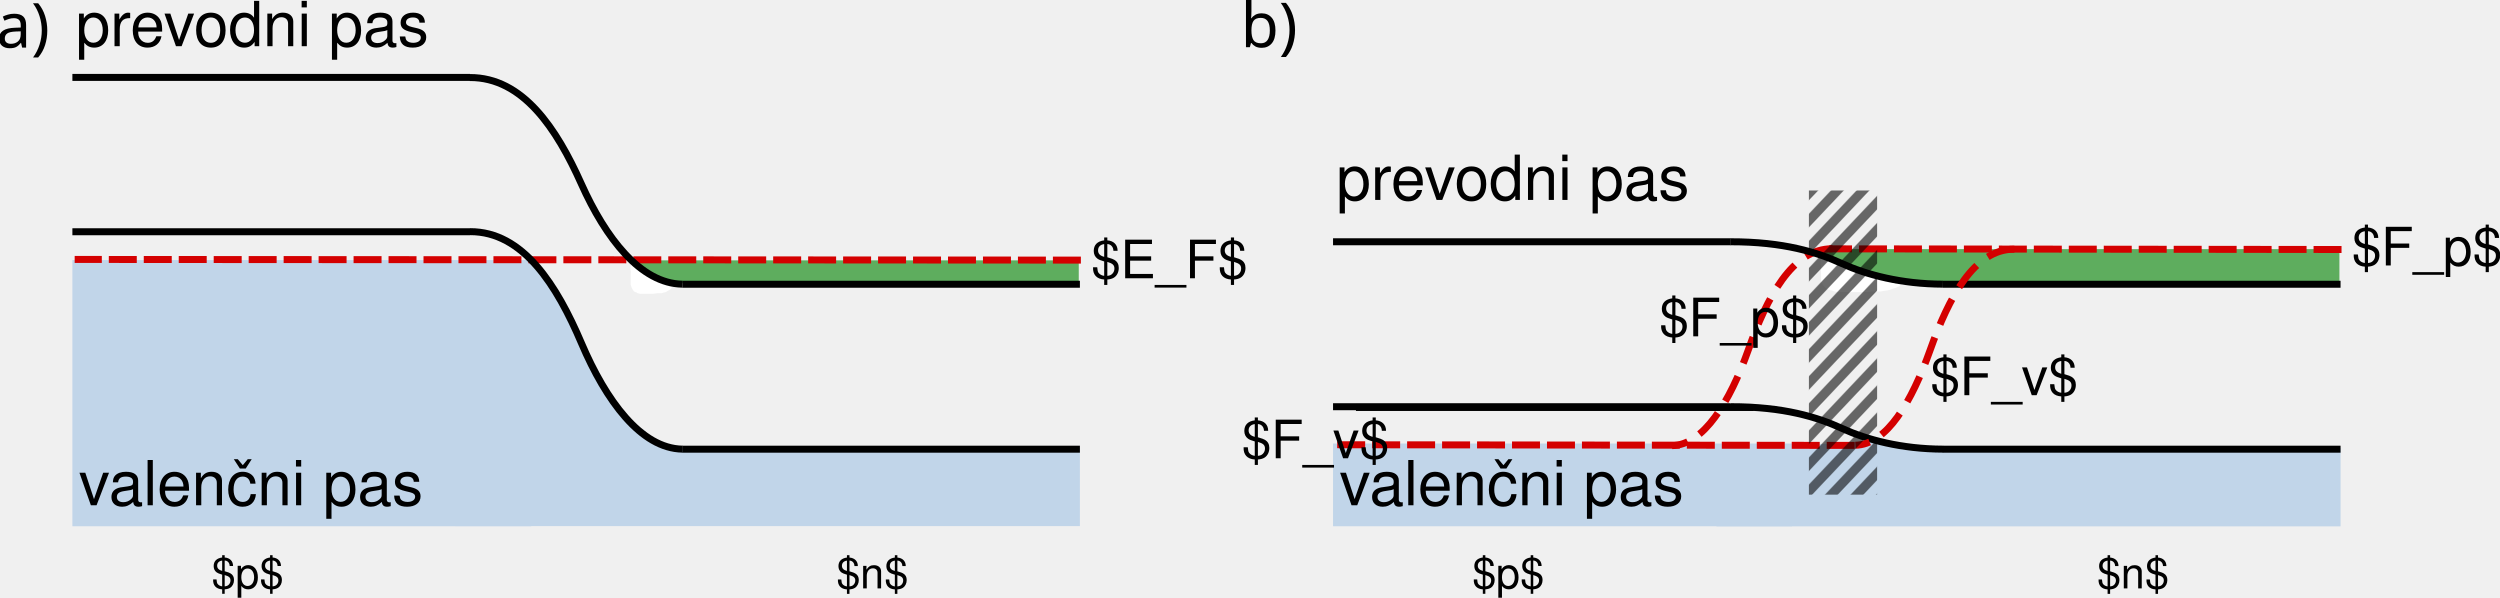
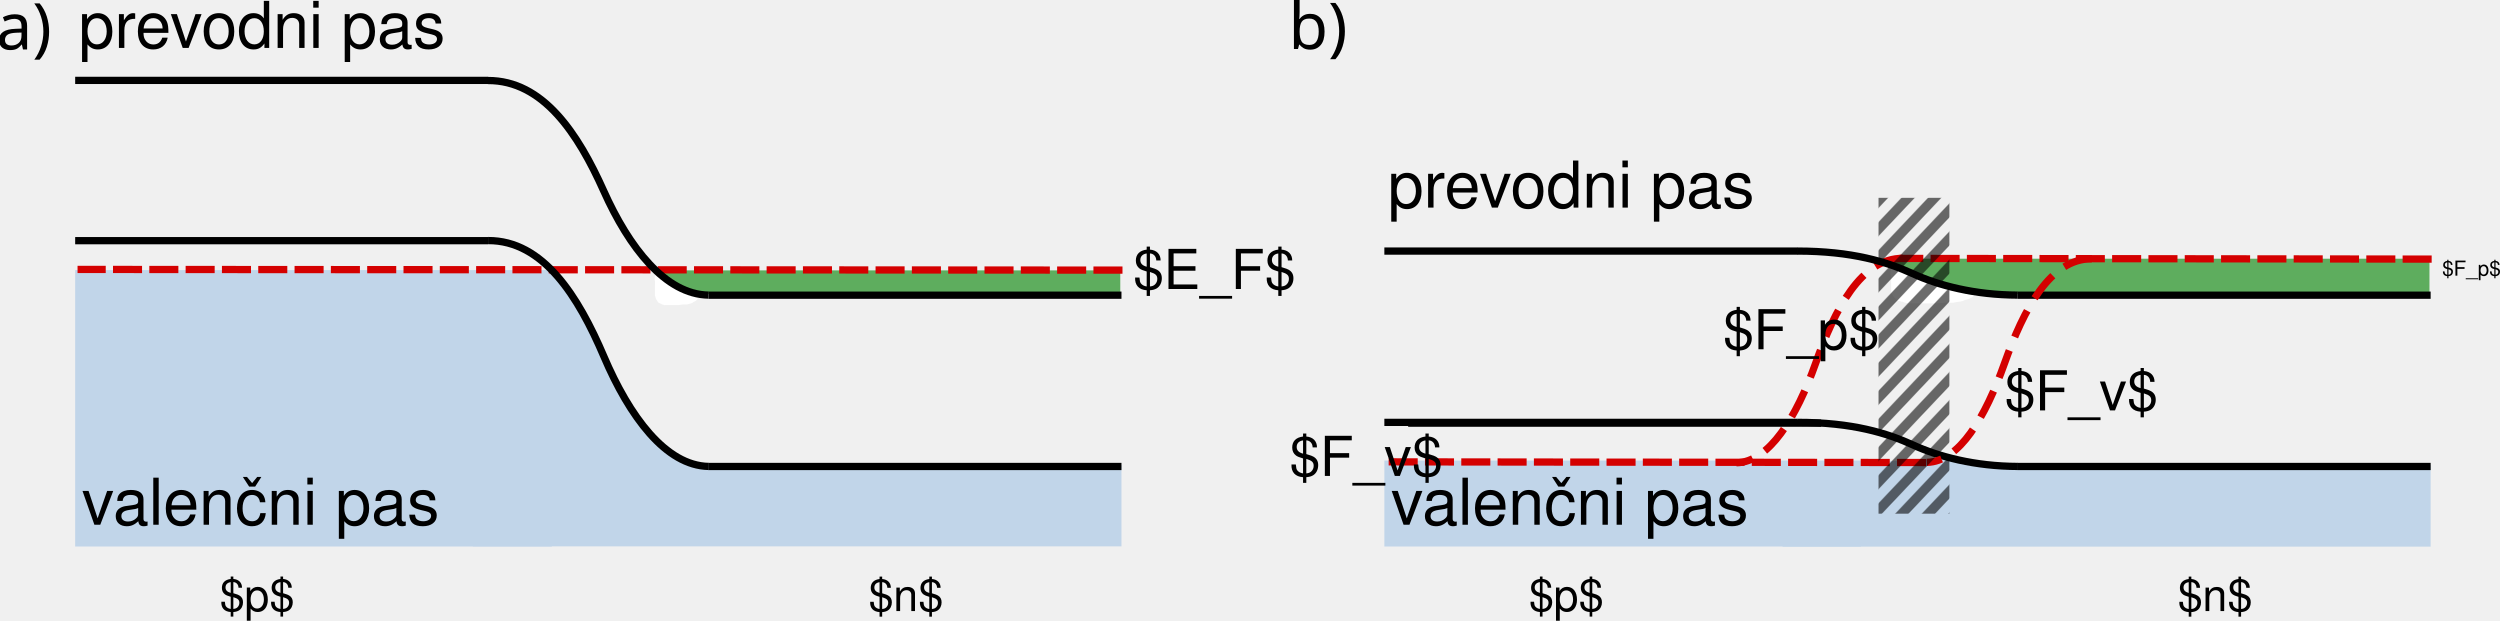
- <svg xmlns="http://www.w3.org/2000/svg" xmlns:xlink="http://www.w3.org/1999/xlink" width="266.149mm" height="63.635mm" viewBox="0 0 943.047 225.478" id="svg6687" version="1.1">
+ <svg xmlns="http://www.w3.org/2000/svg" xmlns:xlink="http://www.w3.org/1999/xlink" width="256.284mm" height="63.635mm" viewBox="0 0 908.092 225.478" id="svg6687" version="1.1">
  <defs id="defs6689">
-     <pattern xlink:href="#Strips1_1" id="pattern6344" patternTransform="matrix(-2.549397,-2.411044,-7.897261,8.350429,1183.29,54.79778)" />
+     <pattern xlink:href="#Strips1_1" id="pattern6344" patternTransform="matrix(-2.549397,-2.411044,-7.897261,8.350429,568.1848,408.0668)" />
    <pattern id="Strips1_1" patternTransform="translate(0,0) scale(10,10)" height="1" width="2" patternUnits="userSpaceOnUse">
      <rect id="rect5615" height="2" width="1" y="-0.5" x="0" style="fill:black;stroke:none" />
    </pattern>
  </defs>
  <g id="layer1" transform="translate(106.4414,-354.9897)">
-     <g id="g1081">
-       <g id="g7160">
-         <g id="g6393" transform="translate(-615.1048,353.269)">
-           <path id="path3450-5-59-1-3-1-1" d="m 685.97,89.142 h -150" style="fill:none;fill-rule:evenodd;stroke:#000000;stroke-width:2.638;stroke-linecap:butt;stroke-linejoin:miter;stroke-miterlimit:4;stroke-dasharray:none;stroke-opacity:1" />
-           <rect y="99.827" x="535.97" height="100.407" width="173.118" id="rect5024-8-9-7-7-8" style="opacity:1;fill:#c1d5e9;fill-opacity:1;fill-rule:nonzero;stroke:none;stroke-width:2;stroke-linecap:butt;stroke-linejoin:bevel;stroke-miterlimit:4;stroke-dasharray:none;stroke-dashoffset:0;stroke-opacity:1" />
-           <path id="path3450-5-59-1-4-4-6-7" d="m 685.97,30.921 h -150" style="fill:none;fill-rule:evenodd;stroke:#000000;stroke-width:2.638;stroke-linecap:butt;stroke-linejoin:miter;stroke-miterlimit:4;stroke-dasharray:none;stroke-opacity:1" />
-           <rect y="170.659" x="680.401" height="29.516" width="235.622" id="rect5024-8-9-7-2" style="opacity:1;fill:#c1d5e9;fill-opacity:1;fill-rule:nonzero;stroke:none;stroke-width:2;stroke-linecap:butt;stroke-linejoin:bevel;stroke-miterlimit:4;stroke-dasharray:none;stroke-dashoffset:0;stroke-opacity:1" />
-           <rect y="99.932" x="748.606" height="8.609" width="166.984" id="rect5024-8-4-3-9-7-5-2-7" style="opacity:1;fill:#5ead5e;fill-opacity:1;fill-rule:nonzero;stroke:none;stroke-width:2;stroke-linecap:butt;stroke-linejoin:bevel;stroke-miterlimit:4;stroke-dasharray:none;stroke-dashoffset:0;stroke-opacity:1" />
-           <path id="path3450-5-59-1-4-4-3" d="m 916.022,108.943 h -150" style="fill:none;fill-rule:evenodd;stroke:#000000;stroke-width:2.638;stroke-linecap:butt;stroke-linejoin:miter;stroke-miterlimit:4;stroke-dasharray:none;stroke-opacity:1" />
-           <path id="path3450-5-59-1-3-4-4-6-5-1" d="m 916.391,99.837 -379.56,-0.25" style="fill:#ff0000;fill-rule:evenodd;stroke:#d40000;stroke-width:2.638;stroke-linecap:butt;stroke-linejoin:miter;stroke-miterlimit:4;stroke-dasharray:10.552, 2.638;stroke-dashoffset:0;stroke-opacity:1" />
-           <path id="path4526" d="m 746.999,100.553 c 0.221,0.11 0.669,0.348 0.856,0.535 0.056,0.056 0.056,0.153 0.107,0.214 0.194,0.233 0.406,0.453 0.642,0.642 0.1,0.08 0.223,0.13 0.321,0.214 0.153,0.131 0.285,0.285 0.428,0.428 0.071,0.071 0.128,0.162 0.214,0.214 0.097,0.058 0.231,0.039 0.321,0.107 0.202,0.151 0.344,0.371 0.535,0.535 0.061,0.052 0.148,0.063 0.214,0.107 0.11,0.073 0.373,0.317 0.428,0.428 0.016,0.032 -0.025,0.082 0,0.107 0.025,0.025 0.082,-0.025 0.107,0 0.025,0.025 -0.016,0.075 0,0.107 0.086,0.171 0.342,0.257 0.428,0.428 0.016,0.032 -0.025,0.082 0,0.107 0.051,0.051 0.15,-0.032 0.214,0 0.045,0.023 0.062,0.085 0.107,0.107 0.065,0.032 0.272,-0.05 0.321,0 0.025,0.025 -0.025,0.082 0,0.107 0.05,0.05 0.256,-0.032 0.321,0 0.045,0.023 0.062,0.085 0.107,0.107 0.064,0.032 0.15,-0.032 0.214,0 0.045,0.023 0.062,0.085 0.107,0.107 0.064,0.032 0.164,-0.051 0.214,0 0.025,0.025 -0.032,0.091 0,0.107 0.064,0.032 0.15,-0.032 0.214,0 0.032,0.016 -0.025,0.082 0,0.107 0.025,0.025 0.077,-0.02 0.107,0 0.084,0.056 0.128,0.162 0.214,0.214 0.097,0.058 0.217,0.063 0.321,0.107 0.147,0.063 0.29,0.135 0.428,0.214 0.573,0.328 0.812,0.57 1.498,0.856 0.505,0.126 0.297,0.041 0.642,0.214 0.143,0.071 0.295,0.126 0.428,0.214 0.126,0.084 0.186,0.253 0.321,0.321 0.032,0.016 0.082,-0.025 0.107,0 0.025,0.025 -0.025,0.082 0,0.107 0.025,0.025 0.075,-0.016 0.107,0 0.045,0.023 0.062,0.085 0.107,0.107 0.032,0.016 0.079,-0.021 0.107,0 0.121,0.091 0.203,0.227 0.321,0.321 0.062,0.05 0.146,0.066 0.214,0.107 0.11,0.066 0.201,0.168 0.321,0.214 0.348,0.134 0.737,0.155 1.07,0.321 0.249,0.125 0.408,0.384 0.642,0.535 2.058,1.323 0.164,0.029 1.177,0.535 0.045,0.023 0.065,0.079 0.107,0.107 0.066,0.044 0.138,0.082 0.214,0.107 0.141,0.047 0.214,-0.098 0.214,0.107 0,0.036 0.011,0.073 0,0.107 -0.025,0.076 -0.071,0.143 -0.107,0.214 -0.191,0.383 0.002,0.084 -0.428,0.428 -0.079,0.063 -0.133,0.154 -0.214,0.214 -0.191,0.144 -0.428,0.214 -0.642,0.321 -0.071,0.036 -0.143,0.071 -0.214,0.107 -0.143,0.107 -0.273,0.233 -0.428,0.321 -0.098,0.056 -0.216,0.065 -0.321,0.107 -0.721,0.288 0.714,-0.135 -0.856,0.214 -0.22,0.049 -0.418,0.189 -0.642,0.214 -0.496,0.055 -1.001,-0.043 -1.498,0 -0.538,0.047 -1.068,0.167 -1.605,0.214 -0.284,0.025 -0.571,0 -0.856,0 -0.749,0 -1.498,0 -2.248,0 -0.535,0 -1.07,0 -1.605,0 -0.098,0 -0.455,0.04 -0.535,0 -0.045,-0.023 -0.059,-0.091 -0.107,-0.107 -0.102,-0.034 -0.225,0.048 -0.321,0 -0.045,-0.023 -0.059,-0.091 -0.107,-0.107 -0.068,-0.023 -0.146,0.023 -0.214,0 -0.048,-0.016 -0.065,-0.079 -0.107,-0.107 -0.066,-0.044 -0.143,-0.071 -0.214,-0.107 -0.054,-0.236 -0.22,-0.057 -0.321,-0.107 -0.115,-0.058 -0.206,-0.157 -0.321,-0.214 -0.032,-0.016 -0.075,0.016 -0.107,0 -0.045,-0.023 -0.062,-0.085 -0.107,-0.107 -0.032,-0.016 -0.075,0.016 -0.107,0 -0.445,-0.223 0.114,0.007 -0.107,-0.214 -0.025,-0.025 -0.082,0.025 -0.107,0 -0.025,-0.025 0.016,-0.075 0,-0.107 -0.045,-0.09 -0.158,-0.13 -0.214,-0.214 -0.088,-0.133 -0.126,-0.295 -0.214,-0.428 -0.028,-0.042 -0.071,-0.071 -0.107,-0.107 -0.036,-0.107 -0.057,-0.22 -0.107,-0.321 -0.023,-0.045 -0.085,-0.062 -0.107,-0.107 -0.016,-0.032 0.009,-0.072 0,-0.107 -0.027,-0.109 -0.057,-0.22 -0.107,-0.321 -0.023,-0.045 -0.091,-0.059 -0.107,-0.107 -0.034,-0.102 0.048,-0.225 0,-0.321 -0.023,-0.045 -0.095,-0.058 -0.107,-0.107 -0.035,-0.138 0,-0.285 0,-0.428 0,-0.428 0,-0.856 0,-1.284 0,-0.785 0,-1.57 0,-2.355 0,-0.244 0.04,-1.27 0,-1.391 -0.025,-0.076 -0.082,-0.138 -0.107,-0.214 -0.031,-0.094 -0.018,-1.214 0,-1.284 0.019,-0.077 0.082,-0.138 0.107,-0.214 0.011,-0.034 -0.016,-0.075 0,-0.107 0.023,-0.045 0.091,-0.059 0.107,-0.107 0.007,-0.022 -0.036,-0.392 0,-0.428 0.143,-0.143 0.107,0.178 0.107,-0.107" style="fill:#ffffff;fill-rule:evenodd;stroke:none;stroke-width:1px;stroke-linecap:butt;stroke-linejoin:miter;stroke-opacity:1" />
-           <path id="path4813" d="m 685.862,30.967 c 20.1,-0.078 32.802,19.374 42.06,40.04 9.257,20.666 22.439,37.654 38.108,37.91" style="fill:none;fill-opacity:1;fill-rule:evenodd;stroke:#000000;stroke-width:2.64;stroke-linecap:butt;stroke-linejoin:miter;stroke-miterlimit:4;stroke-dasharray:none;stroke-opacity:1" />
-           <path id="path4528" d="m 709.005,100.553 c 5.243,3.932 6.481,10.446 10.585,15.003 6.977,9.135 9.164,20.912 15.937,30.22 4.378,6.824 8.331,14.575 16.067,18.151 4.597,5.391 12.156,5.111 17.131,9.182 -0.94,6.845 -12.967,2.812 -18.538,4.149 -9.547,1.087 -19.148,3.002 -28.749,1.324 -6.349,-0.499 -14.321,1.542 -18.637,-4.576 -4.105,-7.565 -0.34,-16.766 0.04,-24.863 1.573,-12.088 0.141,-24.291 1.219,-36.399 2.88,-3.522 2.091,-8.682 4.945,-12.191 z" style="fill:#c1d5e9;fill-opacity:1;fill-rule:evenodd;stroke:none;stroke-width:1px;stroke-linecap:butt;stroke-linejoin:miter;stroke-opacity:1" />
-           <path id="path4813-4" d="m 685.946,89.104 c 20.1,-0.082 32.802,20.36 42.06,42.077 9.257,21.718 22.439,39.701 38.108,39.97" style="fill:none;fill-opacity:1;fill-rule:evenodd;stroke:#000000;stroke-width:2.64;stroke-linecap:butt;stroke-linejoin:miter;stroke-miterlimit:4;stroke-dasharray:none;stroke-opacity:1" />
-           <path id="path3450-5-59-1-3-0" d="m 916.022,171.164 h -150" style="fill:none;fill-rule:evenodd;stroke:#000000;stroke-width:2.638;stroke-linecap:butt;stroke-linejoin:miter;stroke-miterlimit:4;stroke-dasharray:none;stroke-opacity:1" />
-           <text id="text17025" y="195.523" x="961.28" style="font-style:italic;font-variant:normal;font-weight:normal;font-stretch:normal;line-height:0%;font-family:msbm10;-inkscape-font-specification:'msbm10 Italic';letter-spacing:0px;word-spacing:0px;fill:#000000;fill-opacity:1;stroke:none;stroke-width:0.937px;stroke-linecap:butt;stroke-linejoin:miter;stroke-opacity:1" xml:space="preserve">
-             <tspan style="font-size:23.437px;line-height:1.25;stroke-width:0.937px" y="195.523" x="961.28" id="tspan17023"> </tspan>
-           </text>
-         </g>
-         <g id="g6409" transform="translate(-615.1048,353.269)">
-           <rect y="169.015" x="1011.512" height="31.22" width="173.118" id="rect5024-8-9-7-7-8-5" style="opacity:1;fill:#c1d5e9;fill-opacity:1;fill-rule:nonzero;stroke:none;stroke-width:2;stroke-linecap:butt;stroke-linejoin:bevel;stroke-miterlimit:4;stroke-dasharray:none;stroke-dashoffset:0;stroke-opacity:1" />
-           <path id="path3450-5-59-1-4-4-6-7-4" d="m 1161.512,92.921 h -150" style="fill:none;fill-rule:evenodd;stroke:#000000;stroke-width:2.638;stroke-linecap:butt;stroke-linejoin:miter;stroke-miterlimit:4;stroke-dasharray:none;stroke-opacity:1" />
-           <rect y="170.659" x="1156.157" height="29.614" width="235.407" id="rect5024-8-9-7-2-9" style="opacity:1;fill:#c1d5e9;fill-opacity:1;fill-rule:nonzero;stroke:none;stroke-width:2;stroke-linecap:butt;stroke-linejoin:bevel;stroke-miterlimit:4;stroke-dasharray:none;stroke-dashoffset:0;stroke-opacity:1" />
-           <rect y="95.694" x="1195.996" height="12.847" width="195.137" id="rect5024-8-4-3-9-7-5-2-7-2" style="opacity:1;fill:#5ead5e;fill-opacity:1;fill-rule:nonzero;stroke:none;stroke-width:2;stroke-linecap:butt;stroke-linejoin:bevel;stroke-miterlimit:4;stroke-dasharray:none;stroke-dashoffset:0;stroke-opacity:1" />
-           <path id="path4526-4" d="m 1196.416,98.131 c 0.426,0.127 1.29,0.4 1.651,0.616 0.108,0.065 0.108,0.176 0.207,0.246 0.374,0.268 0.782,0.522 1.238,0.739 0.194,0.093 0.431,0.15 0.619,0.246 0.295,0.151 0.55,0.329 0.826,0.493 0.137,0.082 0.246,0.187 0.413,0.246 0.187,0.067 0.445,0.045 0.619,0.123 0.389,0.174 0.663,0.427 1.032,0.616 0.118,0.06 0.285,0.072 0.413,0.123 0.212,0.085 0.719,0.365 0.826,0.493 0.031,0.037 -0.048,0.094 0,0.123 0.048,0.029 0.158,-0.029 0.207,0 0.048,0.029 -0.03,0.086 0,0.123 0.166,0.197 0.66,0.296 0.826,0.493 0.031,0.037 -0.048,0.094 0,0.123 0.098,0.058 0.29,-0.037 0.413,0 0.087,0.026 0.12,0.097 0.206,0.123 0.125,0.037 0.524,-0.057 0.619,0 0.048,0.029 -0.048,0.094 0,0.123 0.095,0.057 0.495,-0.037 0.619,0 0.087,0.026 0.12,0.097 0.206,0.123 0.123,0.037 0.29,-0.037 0.413,0 0.087,0.026 0.12,0.097 0.206,0.123 0.123,0.037 0.316,-0.058 0.413,0 0.048,0.029 -0.062,0.105 0,0.123 0.123,0.037 0.29,-0.037 0.413,0 0.062,0.018 -0.048,0.094 0,0.123 0.048,0.029 0.148,-0.023 0.207,0 0.162,0.065 0.246,0.187 0.413,0.246 0.187,0.067 0.419,0.072 0.619,0.123 0.283,0.072 0.558,0.155 0.826,0.246 1.106,0.377 1.565,0.656 2.89,0.986 0.975,0.145 0.572,0.048 1.238,0.246 0.275,0.082 0.57,0.145 0.826,0.246 0.243,0.097 0.358,0.292 0.619,0.37 0.062,0.018 0.158,-0.029 0.207,0 0.048,0.029 -0.048,0.094 0,0.123 0.048,0.029 0.145,-0.018 0.206,0 0.087,0.026 0.12,0.097 0.206,0.123 0.062,0.018 0.15,-0.025 0.206,0 0.234,0.105 0.391,0.261 0.619,0.37 0.119,0.057 0.281,0.076 0.413,0.123 0.213,0.076 0.388,0.193 0.619,0.246 0.67,0.154 1.421,0.178 2.064,0.37 0.481,0.143 0.786,0.443 1.238,0.616 3.97,1.524 0.317,0.033 2.271,0.616 0.087,0.026 0.125,0.091 0.206,0.123 0.127,0.051 0.267,0.094 0.413,0.123 0.273,0.054 0.413,-0.113 0.413,0.123 0,0.041 0.022,0.084 0,0.123 -0.048,0.087 -0.137,0.164 -0.206,0.246 -0.369,0.44 0,0.096 -0.826,0.493 -0.152,0.072 -0.257,0.177 -0.413,0.246 -0.369,0.165 -0.826,0.246 -1.238,0.37 -0.137,0.041 -0.275,0.082 -0.413,0.123 -0.275,0.123 -0.527,0.268 -0.826,0.37 -0.189,0.065 -0.417,0.075 -0.619,0.123 -1.389,0.332 1.378,-0.155 -1.651,0.246 -0.425,0.056 -0.806,0.218 -1.238,0.246 -0.957,0.064 -1.93,-0.05 -2.889,0 -1.037,0.054 -2.059,0.193 -3.096,0.246 -0.548,0.028 -1.101,0 -1.651,0 -1.445,0 -2.889,0 -4.334,0 -1.032,0 -2.064,0 -3.096,0 -0.189,0 -0.878,0.046 -1.032,0 -0.087,-0.026 -0.114,-0.105 -0.206,-0.123 -0.196,-0.039 -0.434,0.055 -0.619,0 -0.087,-0.026 -0.114,-0.105 -0.206,-0.123 -0.131,-0.026 -0.282,0.026 -0.413,0 -0.092,-0.018 -0.125,-0.091 -0.207,-0.123 -0.127,-0.051 -0.275,-0.082 -0.413,-0.123 -0.104,-0.271 -0.425,-0.065 -0.619,-0.123 -0.222,-0.066 -0.397,-0.18 -0.619,-0.246 -0.062,-0.018 -0.145,0.018 -0.206,0 -0.087,-0.026 -0.12,-0.097 -0.206,-0.123 -0.062,-0.018 -0.145,0.018 -0.207,0 -0.859,-0.256 0.221,0.008 -0.206,-0.246 -0.048,-0.029 -0.158,0.029 -0.206,0 -0.048,-0.029 0.031,-0.086 0,-0.123 -0.087,-0.104 -0.305,-0.15 -0.413,-0.246 -0.172,-0.153 -0.242,-0.34 -0.413,-0.493 -0.054,-0.048 -0.137,-0.082 -0.207,-0.123 -0.07,-0.123 -0.11,-0.253 -0.206,-0.37 -0.045,-0.052 -0.162,-0.071 -0.206,-0.123 -0.031,-0.037 0.02,-0.083 0,-0.123 -0.052,-0.126 -0.11,-0.253 -0.206,-0.37 -0.044,-0.052 -0.175,-0.068 -0.206,-0.123 -0.065,-0.117 0.092,-0.259 0,-0.37 -0.045,-0.052 -0.183,-0.067 -0.206,-0.123 -0.067,-0.159 0,-0.329 0,-0.493 0,-0.493 0,-0.986 0,-1.479 0,-0.904 0,-1.807 0,-2.711 0,-0.28 0.077,-1.463 0,-1.602 -0.048,-0.087 -0.158,-0.159 -0.206,-0.246 -0.06,-0.108 -0.033,-1.398 0,-1.479 0.037,-0.089 0.158,-0.159 0.206,-0.246 0.021,-0.039 -0.03,-0.086 0,-0.123 0.045,-0.052 0.175,-0.068 0.206,-0.123 0.02,-0.025 -0.07,-0.452 0,-0.493 0.275,-0.164 0.206,0.205 0.206,-0.123" style="fill:#ffffff;fill-rule:evenodd;stroke:none;stroke-width:1px;stroke-linecap:butt;stroke-linejoin:miter;stroke-opacity:1" />
-           <path id="path3450-5-59-1-4-4-3-5" d="m 1391.565,108.943 h -150" style="fill:none;fill-rule:evenodd;stroke:#000000;stroke-width:2.638;stroke-linecap:butt;stroke-linejoin:miter;stroke-miterlimit:4;stroke-dasharray:none;stroke-opacity:1" />
-           <path id="path3450-5-59-1-3-4-4-6-5-1-7" d="m 1391.934,95.837 -193.333,-0.25" style="fill:#ff0000;fill-rule:evenodd;stroke:#d40000;stroke-width:2.638;stroke-linecap:butt;stroke-linejoin:miter;stroke-miterlimit:4;stroke-dasharray:10.552, 2.638;stroke-dashoffset:0;stroke-opacity:1" />
-           <path id="path4528-9" d="m 1218.99,168.366 c 6.214,2.476 4.441,5.041 11.441,5.693 4.405,1.375 10.493,2.582 13.725,4.262 -4.566,1.047 -9.999,0.258 -14.906,0.567 -11.778,0.111 -23.545,0.717 -35.328,0.285 -5.264,-0.22 -10.823,0.378 -15.837,-1.025 -3.651,-2.365 2.013,-5.74 1.421,-8.671 19.183,0.106 28.872,-1.12 39.484,-1.111 z" style="fill:#c1d5e9;fill-opacity:1;fill-rule:evenodd;stroke:none;stroke-width:1px;stroke-linecap:butt;stroke-linejoin:miter;stroke-opacity:1" />
-           <path id="path4813-4-4" d="m 1161.488,155.133 c 20.1,-0.016 32.802,3.975 42.06,8.215 9.257,4.24 22.439,7.751 38.108,7.803" style="fill:none;fill-opacity:1;fill-rule:evenodd;stroke:#000000;stroke-width:2.64;stroke-linecap:butt;stroke-linejoin:miter;stroke-miterlimit:4;stroke-dasharray:none;stroke-opacity:1" />
-           <path id="path3450-5-59-1-3-1-1-1" d="m 1161.512,155.142 h -150" style="fill:none;fill-rule:evenodd;stroke:#000000;stroke-width:2.638;stroke-linecap:butt;stroke-linejoin:miter;stroke-miterlimit:4;stroke-dasharray:none;stroke-opacity:1" />
-           <path id="path3450-5-59-1-3-0-5" d="m 1391.565,171.164 h -150" style="fill:none;fill-rule:evenodd;stroke:#000000;stroke-width:2.638;stroke-linecap:butt;stroke-linejoin:miter;stroke-miterlimit:4;stroke-dasharray:none;stroke-opacity:1" />
-           <path id="path3450-5-59-1-3-4-4-6-5-1-7-3" d="m 1208.286,169.732 -196.758,-0.25" style="fill:#ff0000;fill-rule:evenodd;stroke:#d40000;stroke-width:2.638;stroke-linecap:butt;stroke-linejoin:miter;stroke-miterlimit:4;stroke-dasharray:10.552, 2.638;stroke-dashoffset:0;stroke-opacity:1" />
-           <path id="path3450-5-59-1-3-0-5-2" d="m 1170.158,155.424 h -150" style="fill:none;fill-rule:evenodd;stroke:#000000;stroke-width:2.638;stroke-linecap:butt;stroke-linejoin:miter;stroke-miterlimit:4;stroke-dasharray:none;stroke-opacity:1" />
-           <path id="path4813-9-0" d="m 1199.888,95.55 c -15.162,-0.074 -24.745,18.459 -31.728,38.148 -6.983,19.69 -16.927,35.875 -28.747,36.119" style="fill:none;fill-opacity:1;fill-rule:evenodd;stroke:#d40000;stroke-width:2.64;stroke-linecap:butt;stroke-linejoin:miter;stroke-miterlimit:4;stroke-dasharray:10.56, 5.28;stroke-dashoffset:0;stroke-opacity:1" />
-           <path id="path4813-9-0-1" d="m 1268.497,95.719 c -15.162,-0.074 -24.745,18.382 -31.728,37.99 -6.983,19.608 -16.392,35.726 -28.212,35.969" style="fill:none;fill-opacity:1;fill-rule:evenodd;stroke:#d40000;stroke-width:2.64;stroke-linecap:butt;stroke-linejoin:miter;stroke-miterlimit:4;stroke-dasharray:10.56, 5.28;stroke-dashoffset:0;stroke-opacity:1" />
-           <path id="path4813-9" d="m 1161.404,92.918 c 20.1,-0.016 32.802,3.977 42.06,8.218 9.257,4.242 22.439,7.729 38.108,7.781" style="fill:none;fill-opacity:1;fill-rule:evenodd;stroke:#000000;stroke-width:2.64;stroke-linecap:butt;stroke-linejoin:miter;stroke-miterlimit:4;stroke-dasharray:none;stroke-opacity:1" />
-           <rect y="73.581" x="1191.016" height="114.73" width="25.731" id="rect4894" style="opacity:0.575;fill:url(#pattern6344);fill-opacity:1;fill-rule:nonzero;stroke:none;stroke-width:2.638;stroke-linecap:butt;stroke-linejoin:miter;stroke-miterlimit:4;stroke-dasharray:none;stroke-dashoffset:0;stroke-opacity:1" />
-         </g>
+     <g id="g312">
+       <g id="g279">
+         <path style="fill:none;fill-rule:evenodd;stroke:#000000;stroke-width:2.638;stroke-linecap:butt;stroke-linejoin:miter;stroke-miterlimit:4;stroke-dasharray:none;stroke-opacity:1" d="m 685.97,89.142 h -150" id="path3450-5-59-1-3-1-1" transform="translate(-615.1048,353.269)" />
+         <rect style="opacity:1;fill:#c1d5e9;fill-opacity:1;fill-rule:nonzero;stroke:none;stroke-width:2;stroke-linecap:butt;stroke-linejoin:bevel;stroke-miterlimit:4;stroke-dasharray:none;stroke-dashoffset:0;stroke-opacity:1" id="rect5024-8-9-7-7-8" width="173.118" height="100.407" x="-79.135" y="453.096" />
+         <path style="fill:none;fill-rule:evenodd;stroke:#000000;stroke-width:2.638;stroke-linecap:butt;stroke-linejoin:miter;stroke-miterlimit:4;stroke-dasharray:none;stroke-opacity:1" d="m 685.97,30.921 h -150" id="path3450-5-59-1-4-4-6-7" transform="translate(-615.1048,353.269)" />
+         <rect style="opacity:1;fill:#c1d5e9;fill-opacity:1;fill-rule:nonzero;stroke:none;stroke-width:2;stroke-linecap:butt;stroke-linejoin:bevel;stroke-miterlimit:4;stroke-dasharray:none;stroke-dashoffset:0;stroke-opacity:1" id="rect5024-8-9-7-2" width="235.622" height="29.516" x="65.296" y="523.928" />
+         <rect style="opacity:1;fill:#5ead5e;fill-opacity:1;fill-rule:nonzero;stroke:none;stroke-width:2;stroke-linecap:butt;stroke-linejoin:bevel;stroke-miterlimit:4;stroke-dasharray:none;stroke-dashoffset:0;stroke-opacity:1" id="rect5024-8-4-3-9-7-5-2-7" width="166.984" height="8.609" x="133.501" y="453.201" />
+         <path style="fill:none;fill-rule:evenodd;stroke:#000000;stroke-width:2.638;stroke-linecap:butt;stroke-linejoin:miter;stroke-miterlimit:4;stroke-dasharray:none;stroke-opacity:1" d="m 916.022,108.943 h -150" id="path3450-5-59-1-4-4-3" transform="translate(-615.1048,353.269)" />
+         <path style="fill:#ff0000;fill-rule:evenodd;stroke:#d40000;stroke-width:2.638;stroke-linecap:butt;stroke-linejoin:miter;stroke-miterlimit:4;stroke-dasharray:10.552, 2.638;stroke-dashoffset:0;stroke-opacity:1" d="m 916.391,99.837 -379.56,-0.25" id="path3450-5-59-1-3-4-4-6-5-1" transform="translate(-615.1048,353.269)" />
+         <path style="fill:#ffffff;fill-rule:evenodd;stroke:none;stroke-width:1px;stroke-linecap:butt;stroke-linejoin:miter;stroke-opacity:1" d="m 131.895,453.822 c 0.221,0.11 0.669,0.348 0.856,0.535 0.056,0.056 0.056,0.153 0.107,0.214 0.194,0.233 0.406,0.453 0.642,0.642 0.1,0.08 0.223,0.13 0.321,0.214 0.153,0.131 0.285,0.285 0.428,0.428 0.071,0.071 0.128,0.162 0.214,0.214 0.097,0.058 0.231,0.039 0.321,0.107 0.202,0.151 0.344,0.371 0.535,0.535 0.061,0.052 0.148,0.063 0.214,0.107 0.11,0.073 0.373,0.317 0.428,0.428 0.016,0.032 -0.025,0.082 0,0.107 0.025,0.025 0.082,-0.025 0.107,0 0.025,0.025 -0.016,0.075 0,0.107 0.086,0.171 0.342,0.257 0.428,0.428 0.016,0.032 -0.025,0.082 0,0.107 0.051,0.051 0.15,-0.032 0.214,0 0.045,0.023 0.062,0.085 0.107,0.107 0.065,0.032 0.272,-0.05 0.321,0 0.025,0.025 -0.025,0.082 0,0.107 0.05,0.05 0.256,-0.032 0.321,0 0.045,0.023 0.062,0.085 0.107,0.107 0.064,0.032 0.15,-0.032 0.214,0 0.045,0.023 0.062,0.085 0.107,0.107 0.064,0.032 0.164,-0.051 0.214,0 0.025,0.025 -0.032,0.091 0,0.107 0.064,0.032 0.15,-0.032 0.214,0 0.032,0.016 -0.025,0.082 0,0.107 0.025,0.025 0.077,-0.02 0.107,0 0.084,0.056 0.128,0.162 0.214,0.214 0.097,0.058 0.217,0.063 0.321,0.107 0.147,0.063 0.29,0.135 0.428,0.214 0.573,0.328 0.812,0.57 1.498,0.856 0.505,0.126 0.297,0.041 0.642,0.214 0.143,0.071 0.295,0.126 0.428,0.214 0.126,0.084 0.186,0.253 0.321,0.321 0.032,0.016 0.082,-0.025 0.107,0 0.025,0.025 -0.025,0.082 0,0.107 0.025,0.025 0.075,-0.016 0.107,0 0.045,0.023 0.062,0.085 0.107,0.107 0.032,0.016 0.079,-0.021 0.107,0 0.121,0.091 0.203,0.227 0.321,0.321 0.062,0.05 0.146,0.066 0.214,0.107 0.11,0.066 0.201,0.168 0.321,0.214 0.348,0.134 0.737,0.155 1.07,0.321 0.249,0.125 0.408,0.384 0.642,0.535 2.058,1.323 0.164,0.029 1.177,0.535 0.045,0.023 0.065,0.079 0.107,0.107 0.066,0.044 0.138,0.082 0.214,0.107 0.141,0.047 0.214,-0.098 0.214,0.107 0,0.036 0.011,0.073 0,0.107 -0.025,0.076 -0.071,0.143 -0.107,0.214 -0.191,0.383 0.002,0.084 -0.428,0.428 -0.079,0.063 -0.133,0.154 -0.214,0.214 -0.191,0.144 -0.428,0.214 -0.642,0.321 -0.071,0.036 -0.143,0.071 -0.214,0.107 -0.143,0.107 -0.273,0.233 -0.428,0.321 -0.098,0.056 -0.216,0.065 -0.321,0.107 -0.721,0.288 0.714,-0.135 -0.856,0.214 -0.22,0.049 -0.418,0.189 -0.642,0.214 -0.496,0.055 -1.001,-0.043 -1.498,0 -0.538,0.047 -1.068,0.167 -1.605,0.214 -0.284,0.025 -0.571,0 -0.856,0 -0.749,0 -1.498,0 -2.248,0 -0.535,0 -1.07,0 -1.605,0 -0.098,0 -0.455,0.04 -0.535,0 -0.045,-0.023 -0.059,-0.091 -0.107,-0.107 -0.102,-0.034 -0.225,0.048 -0.321,0 -0.045,-0.023 -0.059,-0.091 -0.107,-0.107 -0.068,-0.023 -0.146,0.023 -0.214,0 -0.048,-0.016 -0.065,-0.079 -0.107,-0.107 -0.066,-0.044 -0.143,-0.071 -0.214,-0.107 -0.054,-0.236 -0.22,-0.057 -0.321,-0.107 -0.115,-0.058 -0.206,-0.157 -0.321,-0.214 -0.032,-0.016 -0.075,0.016 -0.107,0 -0.045,-0.023 -0.062,-0.085 -0.107,-0.107 -0.032,-0.016 -0.075,0.016 -0.107,0 -0.445,-0.223 0.114,0.007 -0.107,-0.214 -0.025,-0.025 -0.082,0.025 -0.107,0 -0.025,-0.025 0.016,-0.075 0,-0.107 -0.045,-0.09 -0.158,-0.13 -0.214,-0.214 -0.088,-0.133 -0.126,-0.295 -0.214,-0.428 -0.028,-0.042 -0.071,-0.071 -0.107,-0.107 -0.036,-0.107 -0.057,-0.22 -0.107,-0.321 -0.023,-0.045 -0.085,-0.062 -0.107,-0.107 -0.016,-0.032 0.009,-0.072 0,-0.107 -0.027,-0.109 -0.057,-0.22 -0.107,-0.321 -0.023,-0.045 -0.091,-0.059 -0.107,-0.107 -0.034,-0.102 0.048,-0.225 0,-0.321 -0.023,-0.045 -0.095,-0.058 -0.107,-0.107 -0.035,-0.138 0,-0.285 0,-0.428 0,-0.428 0,-0.856 0,-1.284 0,-0.785 0,-1.57 0,-2.355 0,-0.244 0.04,-1.27 0,-1.391 -0.025,-0.076 -0.082,-0.138 -0.107,-0.214 -0.031,-0.094 -0.018,-1.214 0,-1.284 0.019,-0.077 0.082,-0.138 0.107,-0.214 0.011,-0.034 -0.016,-0.075 0,-0.107 0.023,-0.045 0.091,-0.059 0.107,-0.107 0.007,-0.022 -0.036,-0.392 0,-0.428 0.143,-0.143 0.107,0.178 0.107,-0.107" id="path4526" />
+         <path style="fill:none;fill-opacity:1;fill-rule:evenodd;stroke:#000000;stroke-width:2.64;stroke-linecap:butt;stroke-linejoin:miter;stroke-miterlimit:4;stroke-dasharray:none;stroke-opacity:1" d="m 70.757,384.236 c 20.1,-0.078 32.802,19.374 42.06,40.04 9.257,20.666 22.439,37.654 38.108,37.91" id="path4813" />
+         <path style="fill:#c1d5e9;fill-opacity:1;fill-rule:evenodd;stroke:none;stroke-width:1px;stroke-linecap:butt;stroke-linejoin:miter;stroke-opacity:1" d="m 93.9,453.822 c 5.243,3.932 6.481,10.446 10.585,15.003 6.977,9.135 9.164,20.912 15.937,30.22 4.378,6.824 8.331,14.575 16.067,18.151 4.597,5.391 12.156,5.111 17.131,9.182 -0.94,6.845 -12.967,2.812 -18.538,4.149 -9.547,1.087 -19.148,3.002 -28.749,1.324 -6.349,-0.499 -14.321,1.542 -18.637,-4.576 -4.105,-7.565 -0.34,-16.766 0.04,-24.863 1.573,-12.088 0.141,-24.291 1.219,-36.399 2.88,-3.522 2.091,-8.682 4.945,-12.191 z" id="path4528" />
+         <path style="fill:none;fill-opacity:1;fill-rule:evenodd;stroke:#000000;stroke-width:2.64;stroke-linecap:butt;stroke-linejoin:miter;stroke-miterlimit:4;stroke-dasharray:none;stroke-opacity:1" d="m 70.841,442.373 c 20.1,-0.082 32.802,20.36 42.06,42.077 9.257,21.718 22.439,39.701 38.108,39.97" id="path4813-4" />
+         <path style="fill:none;fill-rule:evenodd;stroke:#000000;stroke-width:2.638;stroke-linecap:butt;stroke-linejoin:miter;stroke-miterlimit:4;stroke-dasharray:none;stroke-opacity:1" d="m 916.022,171.164 h -150" id="path3450-5-59-1-3-0" transform="translate(-615.1048,353.269)" />
+       </g>
+       <g id="g265">
+         <rect style="opacity:1;fill:#c1d5e9;fill-opacity:1;fill-rule:nonzero;stroke:none;stroke-width:2;stroke-linecap:butt;stroke-linejoin:bevel;stroke-miterlimit:4;stroke-dasharray:none;stroke-dashoffset:0;stroke-opacity:1" id="rect5024-8-9-7-7-8-5" width="173.118" height="31.22" x="396.407" y="522.284" />
+         <path style="fill:none;fill-rule:evenodd;stroke:#000000;stroke-width:2.638;stroke-linecap:butt;stroke-linejoin:miter;stroke-miterlimit:4;stroke-dasharray:none;stroke-opacity:1" d="m 1161.512,92.921 h -150" id="path3450-5-59-1-4-4-6-7-4" transform="translate(-615.1048,353.269)" />
+         <rect style="opacity:1;fill:#c1d5e9;fill-opacity:1;fill-rule:nonzero;stroke:none;stroke-width:2;stroke-linecap:butt;stroke-linejoin:bevel;stroke-miterlimit:4;stroke-dasharray:none;stroke-dashoffset:0;stroke-opacity:1" id="rect5024-8-9-7-2-9" width="235.407" height="29.614" x="541.053" y="523.928" />
+         <rect style="opacity:1;fill:#5ead5e;fill-opacity:1;fill-rule:nonzero;stroke:none;stroke-width:2;stroke-linecap:butt;stroke-linejoin:bevel;stroke-miterlimit:4;stroke-dasharray:none;stroke-dashoffset:0;stroke-opacity:1" id="rect5024-8-4-3-9-7-5-2-7-2" width="195.137" height="12.847" x="580.891" y="448.963" />
+         <path style="fill:#ffffff;fill-rule:evenodd;stroke:none;stroke-width:1px;stroke-linecap:butt;stroke-linejoin:miter;stroke-opacity:1" d="m 581.312,451.4 c 0.426,0.127 1.29,0.4 1.651,0.616 0.108,0.065 0.108,0.176 0.207,0.246 0.374,0.268 0.782,0.522 1.238,0.739 0.194,0.093 0.431,0.15 0.619,0.246 0.295,0.151 0.55,0.329 0.826,0.493 0.137,0.082 0.246,0.187 0.413,0.246 0.187,0.067 0.445,0.045 0.619,0.123 0.389,0.174 0.663,0.427 1.032,0.616 0.118,0.06 0.285,0.072 0.413,0.123 0.212,0.085 0.719,0.365 0.826,0.493 0.031,0.037 -0.048,0.094 0,0.123 0.048,0.029 0.158,-0.029 0.207,0 0.048,0.029 -0.03,0.086 0,0.123 0.166,0.197 0.66,0.296 0.826,0.493 0.031,0.037 -0.048,0.094 0,0.123 0.098,0.058 0.29,-0.037 0.413,0 0.087,0.026 0.12,0.097 0.206,0.123 0.125,0.037 0.524,-0.057 0.619,0 0.048,0.029 -0.048,0.094 0,0.123 0.095,0.057 0.495,-0.037 0.619,0 0.087,0.026 0.12,0.097 0.206,0.123 0.123,0.037 0.29,-0.037 0.413,0 0.087,0.026 0.12,0.097 0.206,0.123 0.123,0.037 0.316,-0.058 0.413,0 0.048,0.029 -0.062,0.105 0,0.123 0.123,0.037 0.29,-0.037 0.413,0 0.062,0.018 -0.048,0.094 0,0.123 0.048,0.029 0.148,-0.023 0.207,0 0.162,0.065 0.246,0.187 0.413,0.246 0.187,0.067 0.419,0.072 0.619,0.123 0.283,0.072 0.558,0.155 0.826,0.246 1.106,0.377 1.565,0.656 2.89,0.986 0.975,0.145 0.572,0.048 1.238,0.246 0.275,0.082 0.57,0.145 0.826,0.246 0.243,0.097 0.358,0.292 0.619,0.37 0.062,0.018 0.158,-0.029 0.207,0 0.048,0.029 -0.048,0.094 0,0.123 0.048,0.029 0.145,-0.018 0.206,0 0.087,0.026 0.12,0.097 0.206,0.123 0.062,0.018 0.15,-0.025 0.206,0 0.234,0.105 0.391,0.261 0.619,0.37 0.119,0.057 0.281,0.076 0.413,0.123 0.213,0.076 0.388,0.193 0.619,0.246 0.67,0.154 1.421,0.178 2.064,0.37 0.481,0.143 0.786,0.443 1.238,0.616 3.97,1.524 0.317,0.033 2.271,0.616 0.087,0.026 0.125,0.091 0.206,0.123 0.127,0.051 0.267,0.094 0.413,0.123 0.273,0.054 0.413,-0.113 0.413,0.123 0,0.041 0.022,0.084 0,0.123 -0.048,0.087 -0.137,0.164 -0.206,0.246 -0.369,0.44 0,0.096 -0.826,0.493 -0.152,0.072 -0.257,0.177 -0.413,0.246 -0.369,0.165 -0.826,0.246 -1.238,0.37 -0.137,0.041 -0.275,0.082 -0.413,0.123 -0.275,0.123 -0.527,0.268 -0.826,0.37 -0.189,0.065 -0.417,0.075 -0.619,0.123 -1.389,0.332 1.378,-0.155 -1.651,0.246 -0.425,0.056 -0.806,0.218 -1.238,0.246 -0.957,0.064 -1.93,-0.05 -2.889,0 -1.037,0.054 -2.059,0.193 -3.096,0.246 -0.548,0.028 -1.101,0 -1.651,0 -1.445,0 -2.889,0 -4.334,0 -1.032,0 -2.064,0 -3.096,0 -0.189,0 -0.878,0.046 -1.032,0 -0.087,-0.026 -0.114,-0.105 -0.206,-0.123 -0.196,-0.039 -0.434,0.055 -0.619,0 -0.087,-0.026 -0.114,-0.105 -0.206,-0.123 -0.131,-0.026 -0.282,0.026 -0.413,0 -0.092,-0.018 -0.125,-0.091 -0.207,-0.123 -0.127,-0.051 -0.275,-0.082 -0.413,-0.123 -0.104,-0.271 -0.425,-0.065 -0.619,-0.123 -0.222,-0.066 -0.397,-0.18 -0.619,-0.246 -0.062,-0.018 -0.145,0.018 -0.206,0 -0.087,-0.026 -0.12,-0.097 -0.206,-0.123 -0.062,-0.018 -0.145,0.018 -0.207,0 -0.859,-0.256 0.221,0.008 -0.206,-0.246 -0.048,-0.029 -0.158,0.029 -0.206,0 -0.048,-0.029 0.031,-0.086 0,-0.123 -0.087,-0.104 -0.305,-0.15 -0.413,-0.246 -0.172,-0.153 -0.242,-0.34 -0.413,-0.493 -0.054,-0.048 -0.137,-0.082 -0.207,-0.123 -0.07,-0.123 -0.11,-0.253 -0.206,-0.37 -0.045,-0.052 -0.162,-0.071 -0.206,-0.123 -0.031,-0.037 0.02,-0.083 0,-0.123 -0.052,-0.126 -0.11,-0.253 -0.206,-0.37 -0.044,-0.052 -0.175,-0.068 -0.206,-0.123 -0.065,-0.117 0.092,-0.259 0,-0.37 -0.045,-0.052 -0.183,-0.067 -0.206,-0.123 -0.067,-0.159 0,-0.329 0,-0.493 0,-0.493 0,-0.986 0,-1.479 0,-0.904 0,-1.807 0,-2.711 0,-0.28 0.077,-1.463 0,-1.602 -0.048,-0.087 -0.158,-0.159 -0.206,-0.246 -0.06,-0.108 -0.033,-1.398 0,-1.479 0.037,-0.089 0.158,-0.159 0.206,-0.246 0.021,-0.039 -0.03,-0.086 0,-0.123 0.045,-0.052 0.175,-0.068 0.206,-0.123 0.02,-0.025 -0.07,-0.452 0,-0.493 0.275,-0.164 0.206,0.205 0.206,-0.123" id="path4526-4" />
+         <path style="fill:none;fill-rule:evenodd;stroke:#000000;stroke-width:2.638;stroke-linecap:butt;stroke-linejoin:miter;stroke-miterlimit:4;stroke-dasharray:none;stroke-opacity:1" d="m 1391.565,108.943 h -150" id="path3450-5-59-1-4-4-3-5" transform="translate(-615.1048,353.269)" />
+         <path style="fill:#ff0000;fill-rule:evenodd;stroke:#d40000;stroke-width:2.638;stroke-linecap:butt;stroke-linejoin:miter;stroke-miterlimit:4;stroke-dasharray:10.552, 2.638;stroke-dashoffset:0;stroke-opacity:1" d="m 1391.934,95.837 -193.333,-0.25" id="path3450-5-59-1-3-4-4-6-5-1-7" transform="translate(-615.1048,353.269)" />
+         <path style="fill:#c1d5e9;fill-opacity:1;fill-rule:evenodd;stroke:none;stroke-width:1px;stroke-linecap:butt;stroke-linejoin:miter;stroke-opacity:1" d="m 603.885,521.635 c 6.214,2.476 4.441,5.041 11.441,5.693 4.405,1.375 10.493,2.582 13.725,4.262 -4.566,1.047 -9.999,0.258 -14.906,0.567 -11.778,0.111 -23.545,0.717 -35.328,0.285 -5.264,-0.22 -10.823,0.378 -15.837,-1.025 -3.651,-2.365 2.013,-5.74 1.421,-8.671 19.183,0.106 28.872,-1.12 39.484,-1.111 z" id="path4528-9" />
+         <path style="fill:none;fill-opacity:1;fill-rule:evenodd;stroke:#000000;stroke-width:2.64;stroke-linecap:butt;stroke-linejoin:miter;stroke-miterlimit:4;stroke-dasharray:none;stroke-opacity:1" d="m 546.383,508.402 c 20.1,-0.016 32.802,3.975 42.06,8.215 9.257,4.24 22.439,7.751 38.108,7.803" id="path4813-4-4" />
+         <path style="fill:none;fill-rule:evenodd;stroke:#000000;stroke-width:2.638;stroke-linecap:butt;stroke-linejoin:miter;stroke-miterlimit:4;stroke-dasharray:none;stroke-opacity:1" d="m 1161.512,155.142 h -150" id="path3450-5-59-1-3-1-1-1" transform="translate(-615.1048,353.269)" />
+         <path style="fill:none;fill-rule:evenodd;stroke:#000000;stroke-width:2.638;stroke-linecap:butt;stroke-linejoin:miter;stroke-miterlimit:4;stroke-dasharray:none;stroke-opacity:1" d="m 1391.565,171.164 h -150" id="path3450-5-59-1-3-0-5" transform="translate(-615.1048,353.269)" />
+         <path style="fill:#ff0000;fill-rule:evenodd;stroke:#d40000;stroke-width:2.638;stroke-linecap:butt;stroke-linejoin:miter;stroke-miterlimit:4;stroke-dasharray:10.552, 2.638;stroke-dashoffset:0;stroke-opacity:1" d="m 1208.286,169.732 -196.758,-0.25" id="path3450-5-59-1-3-4-4-6-5-1-7-3" transform="translate(-615.1048,353.269)" />
+         <path style="fill:none;fill-rule:evenodd;stroke:#000000;stroke-width:2.638;stroke-linecap:butt;stroke-linejoin:miter;stroke-miterlimit:4;stroke-dasharray:none;stroke-opacity:1" d="m 1170.158,155.424 h -150" id="path3450-5-59-1-3-0-5-2" transform="translate(-615.1048,353.269)" />
+         <path style="fill:none;fill-opacity:1;fill-rule:evenodd;stroke:#d40000;stroke-width:2.64;stroke-linecap:butt;stroke-linejoin:miter;stroke-miterlimit:4;stroke-dasharray:10.56, 5.28;stroke-dashoffset:0;stroke-opacity:1" d="m 584.783,448.819 c -15.162,-0.074 -24.745,18.459 -31.728,38.148 -6.983,19.69 -16.927,35.875 -28.747,36.119" id="path4813-9-0" />
+         <path style="fill:none;fill-opacity:1;fill-rule:evenodd;stroke:#d40000;stroke-width:2.64;stroke-linecap:butt;stroke-linejoin:miter;stroke-miterlimit:4;stroke-dasharray:10.56, 5.28;stroke-dashoffset:0;stroke-opacity:1" d="m 653.392,448.988 c -15.162,-0.074 -24.745,18.382 -31.728,37.99 -6.983,19.608 -16.392,35.726 -28.212,35.969" id="path4813-9-0-1" />
+         <path style="fill:none;fill-opacity:1;fill-rule:evenodd;stroke:#000000;stroke-width:2.64;stroke-linecap:butt;stroke-linejoin:miter;stroke-miterlimit:4;stroke-dasharray:none;stroke-opacity:1" d="m 546.3,446.187 c 20.1,-0.016 32.802,3.977 42.06,8.218 9.257,4.242 22.439,7.729 38.108,7.781" id="path4813-9" />
+         <rect style="opacity:0.575;fill:url(#pattern6344);fill-opacity:1;fill-rule:nonzero;stroke:none;stroke-width:2.638;stroke-linecap:butt;stroke-linejoin:miter;stroke-miterlimit:4;stroke-dasharray:none;stroke-dashoffset:0;stroke-opacity:1" id="rect4894" width="25.731" height="114.73" x="575.911" y="426.85" />
      </g>
    </g>
-     <g id="g1045">
+     <g id="g374">
      <text id="text4870-3-7-9-5-3-2" y="459.967" x="305.079" style="font-style:normal;font-variant:normal;font-weight:normal;font-stretch:normal;line-height:0%;font-family:'Nimbus Sans L';-inkscape-font-specification:Sans;letter-spacing:0px;word-spacing:0px;fill:#000000;fill-opacity:1;stroke:none;stroke-width:1px;stroke-linecap:butt;stroke-linejoin:miter;stroke-opacity:1" xml:space="preserve">
        <tspan style="font-size:20px;line-height:1.25" y="459.967" x="305.079" id="tspan4872-6-8-7-4-5-9">$E_F$</tspan>
      </text>
      <text id="text11946-7" y="545.593" x="-76.708" style="font-style:italic;font-variant:normal;font-weight:normal;font-stretch:normal;line-height:0%;font-family:msbm10;-inkscape-font-specification:'msbm10 Italic';letter-spacing:0px;word-spacing:0px;fill:#000000;fill-opacity:1;stroke:none;stroke-width:0.937px;stroke-linecap:butt;stroke-linejoin:miter;stroke-opacity:1" xml:space="preserve">
        <tspan style="font-style:normal;font-variant:normal;font-weight:normal;font-stretch:normal;font-size:23.437px;line-height:1.25;font-family:'Nimbus Sans L';-inkscape-font-specification:'Nimbus Sans L';stroke-width:0.937px" y="545.593" x="-76.708" id="tspan11944-3">valenčni pas</tspan>
      </text>
      <text id="text11946-9-6" y="372.405" x="-77.897" style="font-style:italic;font-variant:normal;font-weight:normal;font-stretch:normal;line-height:0%;font-family:msbm10;-inkscape-font-specification:'msbm10 Italic';letter-spacing:0px;word-spacing:0px;fill:#000000;fill-opacity:1;stroke:none;stroke-width:0.937px;stroke-linecap:butt;stroke-linejoin:miter;stroke-opacity:1" xml:space="preserve">
        <tspan style="font-style:normal;font-variant:normal;font-weight:normal;font-stretch:normal;font-size:23.437px;line-height:1.25;font-family:'Nimbus Sans L';-inkscape-font-specification:'Nimbus Sans L';stroke-width:0.937px" y="372.405" x="-77.897" id="tspan11944-1-1">prevodni pas</tspan>
      </text>
      <text id="text5056-2-1-5-6-7-1-9" y="576.925" x="-26.699" style="font-style:normal;font-variant:normal;font-weight:normal;font-stretch:normal;line-height:0%;font-family:'Nimbus Sans L';-inkscape-font-specification:Sans;letter-spacing:0px;word-spacing:0px;fill:#000000;fill-opacity:1;stroke:none;stroke-width:1px;stroke-linecap:butt;stroke-linejoin:miter;stroke-opacity:1" xml:space="preserve">
        <tspan style="font-size:16.25px;line-height:1.25" y="576.925" x="-26.699" id="tspan5058-7-9-0-1-4-0-3">$p$</tspan>
      </text>
      <text id="text5056-2-1-5-6-7-19" y="576.947" x="208.979" style="font-style:normal;font-variant:normal;font-weight:normal;font-stretch:normal;line-height:0%;font-family:'Nimbus Sans L';-inkscape-font-specification:Sans;letter-spacing:0px;word-spacing:0px;fill:#000000;fill-opacity:1;stroke:none;stroke-width:1px;stroke-linecap:butt;stroke-linejoin:miter;stroke-opacity:1" xml:space="preserve">
        <tspan style="font-size:16.25px;line-height:1.25" y="576.947" x="208.979" id="tspan5058-7-9-0-1-4-4">$n$</tspan>
      </text>
      <text id="text4870-3-7-9-5-3-2-5" y="455.124" x="780.621" style="font-style:normal;font-variant:normal;font-weight:normal;font-stretch:normal;line-height:0%;font-family:'Nimbus Sans L';-inkscape-font-specification:Sans;letter-spacing:0px;word-spacing:0px;fill:#000000;fill-opacity:1;stroke:none;stroke-width:1px;stroke-linecap:butt;stroke-linejoin:miter;stroke-opacity:1" xml:space="preserve">
-         <tspan style="font-size:20px;line-height:1.25" y="455.124" x="780.621" id="tspan4872-6-8-7-4-5-9-7">$F_p$</tspan>
+         <tspan style="font-size:7.5px;line-height:1.25" y="455.124" x="780.621" id="tspan4872-6-8-7-4-5-9-7">$F_p$</tspan>
      </text>
      <text id="text11946-7-0" y="545.593" x="398.835" style="font-style:italic;font-variant:normal;font-weight:normal;font-stretch:normal;line-height:0%;font-family:msbm10;-inkscape-font-specification:'msbm10 Italic';letter-spacing:0px;word-spacing:0px;fill:#000000;fill-opacity:1;stroke:none;stroke-width:0.937px;stroke-linecap:butt;stroke-linejoin:miter;stroke-opacity:1" xml:space="preserve">
        <tspan style="font-style:normal;font-variant:normal;font-weight:normal;font-stretch:normal;font-size:23.437px;line-height:1.25;font-family:'Nimbus Sans L';-inkscape-font-specification:'Nimbus Sans L';stroke-width:0.937px" y="545.593" x="398.835" id="tspan11944-3-8">valenčni pas</tspan>
      </text>
      <text id="text11946-9-6-1" y="430.405" x="397.645" style="font-style:italic;font-variant:normal;font-weight:normal;font-stretch:normal;line-height:0%;font-family:msbm10;-inkscape-font-specification:'msbm10 Italic';letter-spacing:0px;word-spacing:0px;fill:#000000;fill-opacity:1;stroke:none;stroke-width:0.937px;stroke-linecap:butt;stroke-linejoin:miter;stroke-opacity:1" xml:space="preserve">
        <tspan style="font-style:normal;font-variant:normal;font-weight:normal;font-stretch:normal;font-size:23.437px;line-height:1.25;font-family:'Nimbus Sans L';-inkscape-font-specification:'Nimbus Sans L';stroke-width:0.937px" y="430.405" x="397.645" id="tspan11944-1-1-9">prevodni pas</tspan>
      </text>
      <text id="text5056-2-1-5-6-7-1-9-9" y="576.925" x="448.843" style="font-style:normal;font-variant:normal;font-weight:normal;font-stretch:normal;line-height:0%;font-family:'Nimbus Sans L';-inkscape-font-specification:Sans;letter-spacing:0px;word-spacing:0px;fill:#000000;fill-opacity:1;stroke:none;stroke-width:1px;stroke-linecap:butt;stroke-linejoin:miter;stroke-opacity:1" xml:space="preserve">
        <tspan style="font-size:16.25px;line-height:1.25" y="576.925" x="448.843" id="tspan5058-7-9-0-1-4-0-3-7">$p$</tspan>
      </text>
      <text id="text5056-2-1-5-6-7-19-8" y="576.947" x="684.521" style="font-style:normal;font-variant:normal;font-weight:normal;font-stretch:normal;line-height:0%;font-family:'Nimbus Sans L';-inkscape-font-specification:Sans;letter-spacing:0px;word-spacing:0px;fill:#000000;fill-opacity:1;stroke:none;stroke-width:1px;stroke-linecap:butt;stroke-linejoin:miter;stroke-opacity:1" xml:space="preserve">
        <tspan style="font-size:16.25px;line-height:1.25" y="576.947" x="684.521" id="tspan5058-7-9-0-1-4-4-2">$n$</tspan>
      </text>
      <text id="text4870-3-7-9-5-3-2-5-2" y="527.866" x="361.876" style="font-style:normal;font-variant:normal;font-weight:normal;font-stretch:normal;line-height:0%;font-family:'Nimbus Sans L';-inkscape-font-specification:Sans;letter-spacing:0px;word-spacing:0px;fill:#000000;fill-opacity:1;stroke:none;stroke-width:1px;stroke-linecap:butt;stroke-linejoin:miter;stroke-opacity:1" xml:space="preserve">
        <tspan style="font-size:20px;line-height:1.25" y="527.866" x="361.876" id="tspan4872-6-8-7-4-5-9-7-0">$F_v$</tspan>
      </text>
      <text id="text4870-3-7-9-5-3-2-5-2-7" y="504.069" x="621.646" style="font-style:normal;font-variant:normal;font-weight:normal;font-stretch:normal;line-height:0%;font-family:'Nimbus Sans L';-inkscape-font-specification:Sans;letter-spacing:0px;word-spacing:0px;fill:#000000;fill-opacity:1;stroke:none;stroke-width:1px;stroke-linecap:butt;stroke-linejoin:miter;stroke-opacity:1" xml:space="preserve">
        <tspan style="font-size:20px;line-height:1.25" y="504.069" x="621.646" id="tspan4872-6-8-7-4-5-9-7-0-3">$F_v$</tspan>
      </text>
      <text id="text4870-3-7-9-5-3-2-5-1" y="481.853" x="519.367" style="font-style:normal;font-variant:normal;font-weight:normal;font-stretch:normal;line-height:0%;font-family:'Nimbus Sans L';-inkscape-font-specification:Sans;letter-spacing:0px;word-spacing:0px;fill:#000000;fill-opacity:1;stroke:none;stroke-width:1px;stroke-linecap:butt;stroke-linejoin:miter;stroke-opacity:1" xml:space="preserve">
        <tspan style="font-size:20px;line-height:1.25" y="481.853" x="519.367" id="tspan4872-6-8-7-4-5-9-7-1">$F_p$</tspan>
      </text>
      <text id="text976" y="372.955" x="-107.849" style="font-style:italic;font-variant:normal;font-weight:normal;font-stretch:normal;font-size:23.438px;line-height:125%;font-family:msbm10;-inkscape-font-specification:'msbm10 Italic';letter-spacing:0px;word-spacing:0px;fill:#000000;fill-opacity:1;stroke:none;stroke-width:0.938px;stroke-linecap:butt;stroke-linejoin:miter;stroke-opacity:1" xml:space="preserve">
        <tspan style="font-style:normal;font-variant:normal;font-weight:normal;font-stretch:normal;font-family:msbm10;-inkscape-font-specification:msbm10;stroke-width:0.938px" y="372.955" x="-107.849" id="tspan974">a)</tspan>
      </text>
      <text id="text976-3" y="372.797" x="361.564" style="font-style:italic;font-variant:normal;font-weight:normal;font-stretch:normal;font-size:23.438px;line-height:125%;font-family:msbm10;-inkscape-font-specification:'msbm10 Italic';letter-spacing:0px;word-spacing:0px;fill:#000000;fill-opacity:1;stroke:none;stroke-width:0.938px;stroke-linecap:butt;stroke-linejoin:miter;stroke-opacity:1" xml:space="preserve">
        <tspan style="font-style:normal;font-variant:normal;font-weight:normal;font-stretch:normal;font-family:msbm10;-inkscape-font-specification:msbm10;stroke-width:0.938px" y="372.797" x="361.564" id="tspan974-6">b)</tspan>
      </text>
    </g>
+     <flowRoot xml:space="preserve" id="flowRoot85" style="font-style:normal;font-weight:normal;font-size:40px;line-height:1.25;font-family:sans-serif;letter-spacing:0px;word-spacing:0px;fill:#000000;fill-opacity:1;stroke:none" transform="matrix(0.9375,0,0,0.9375,-106.4414,354.9897)">
+       <flowRegion id="flowRegion87">
+         <rect id="rect89" width="1076.463" height="308.027" x="-92.517" y="-31.599" />
+       </flowRegion>
+       <flowPara id="flowPara91" />
+     </flowRoot>
  </g>
</svg>
